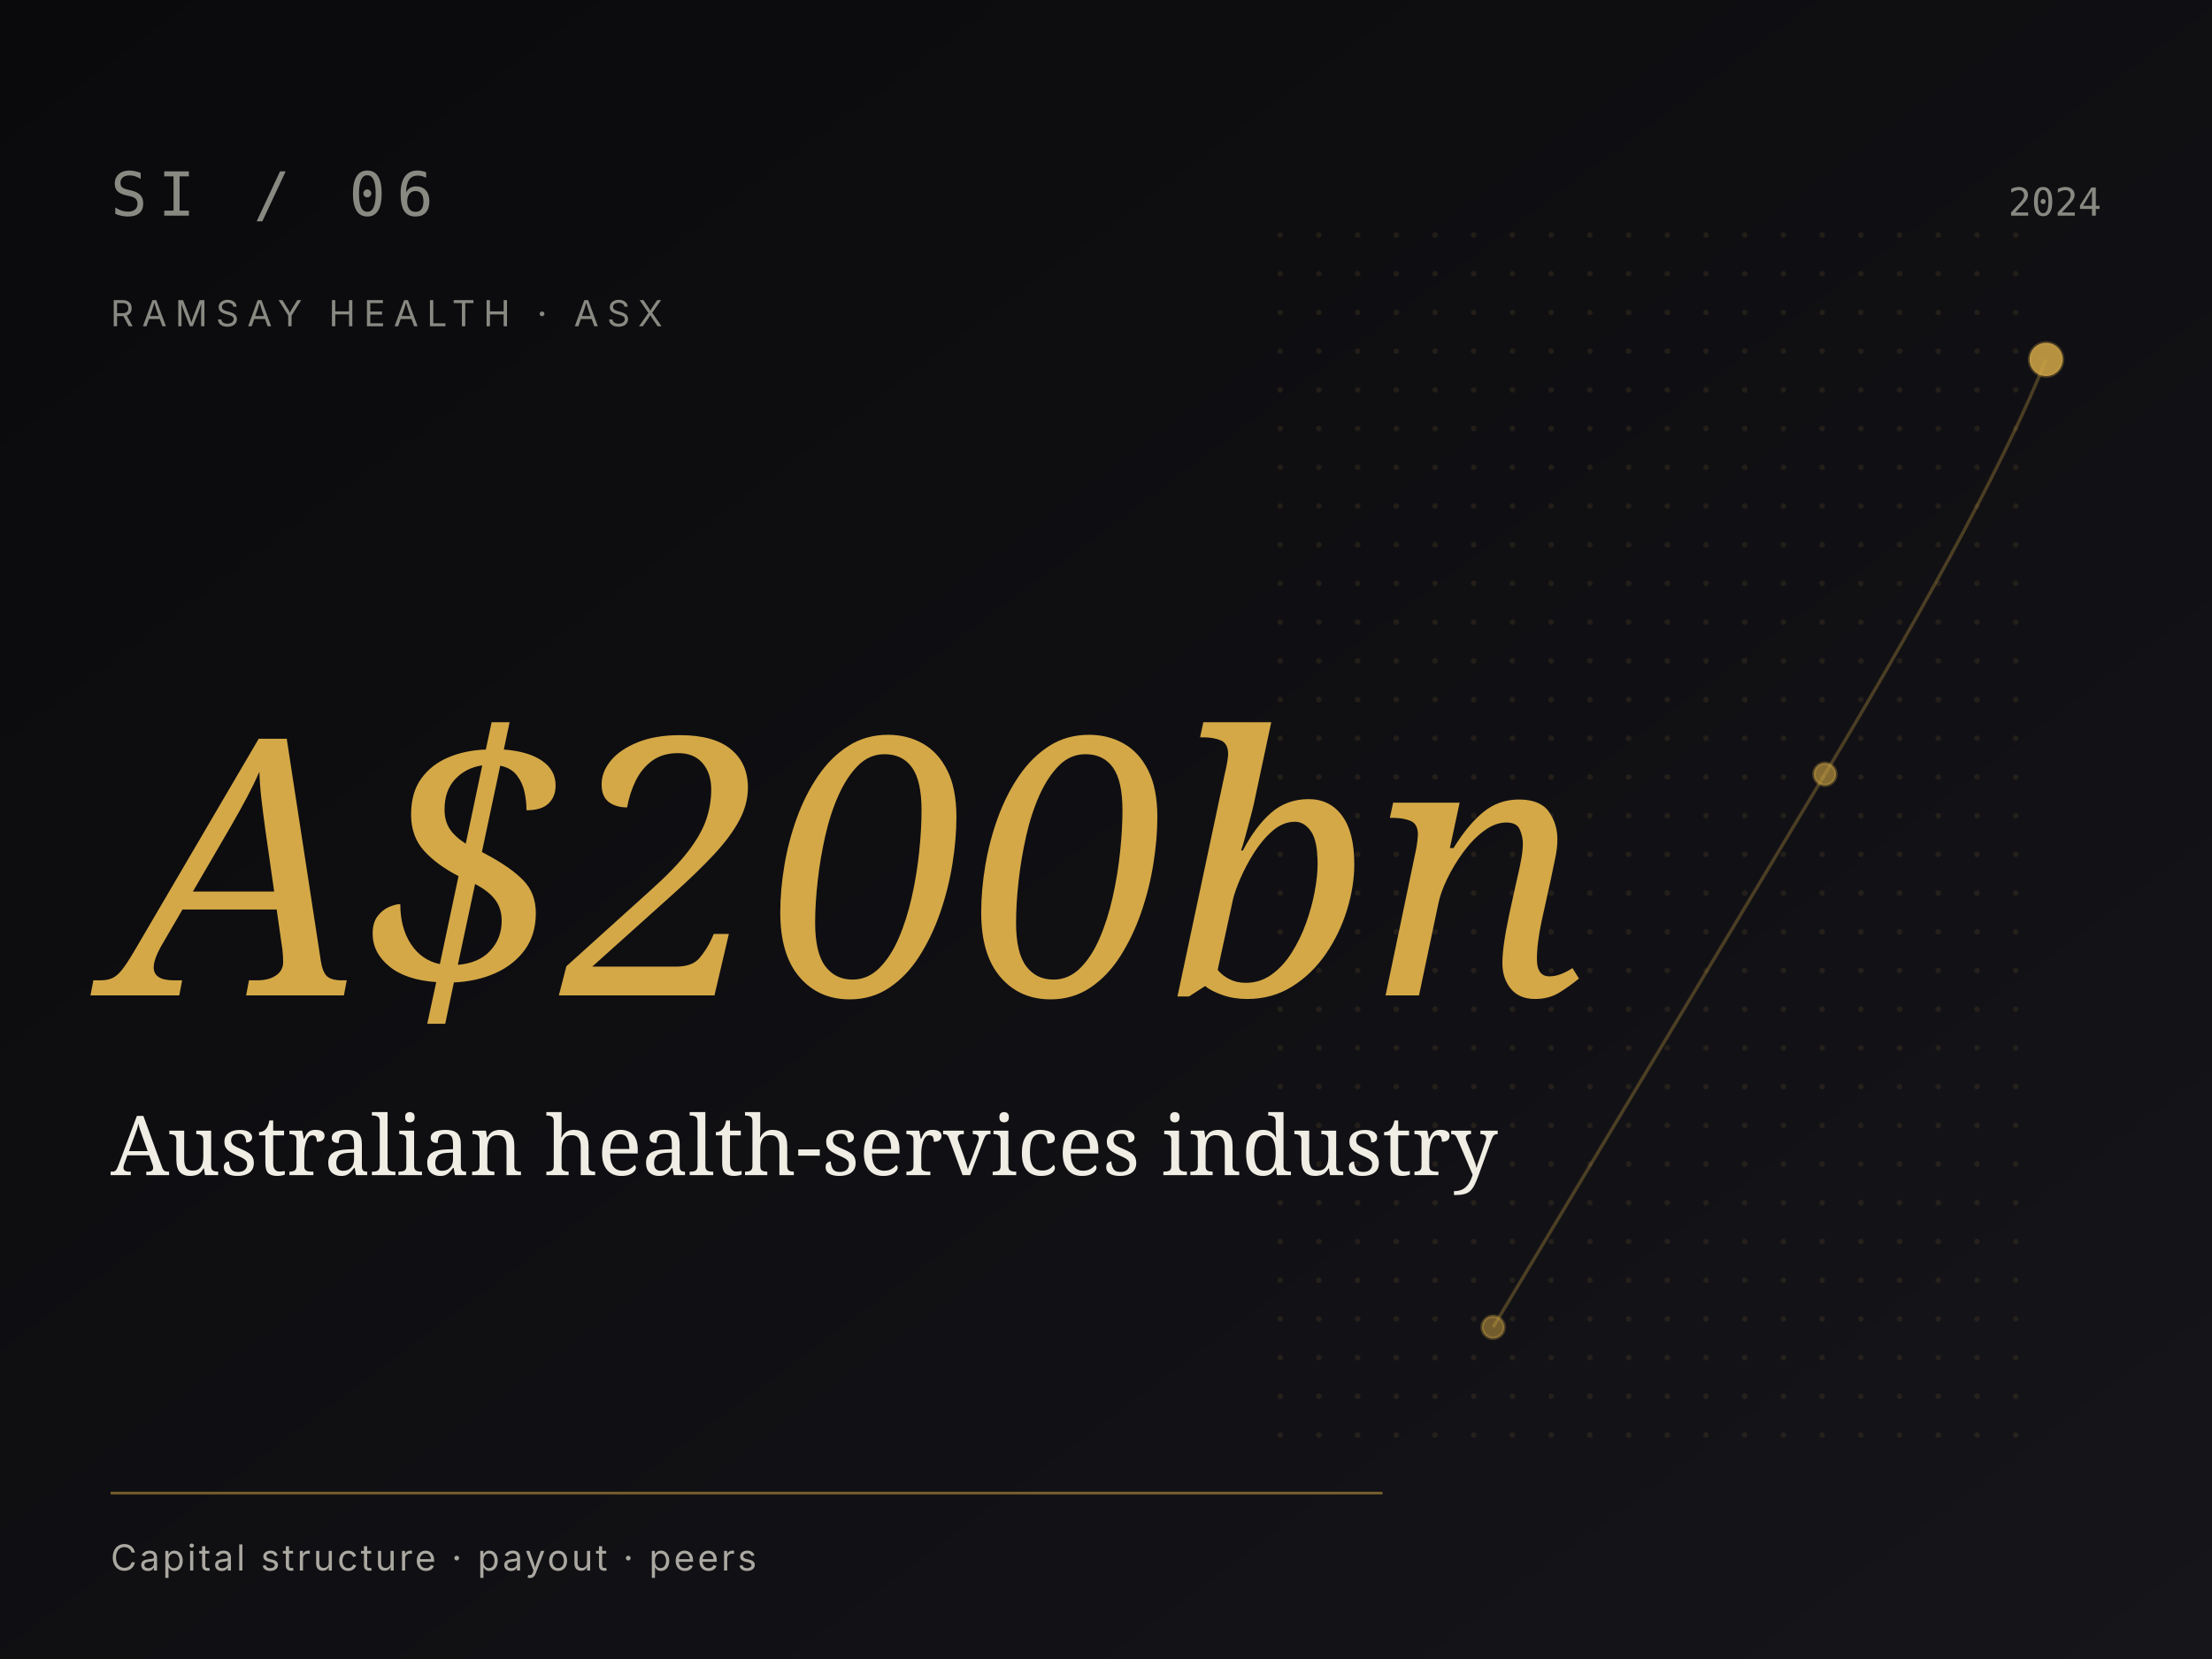
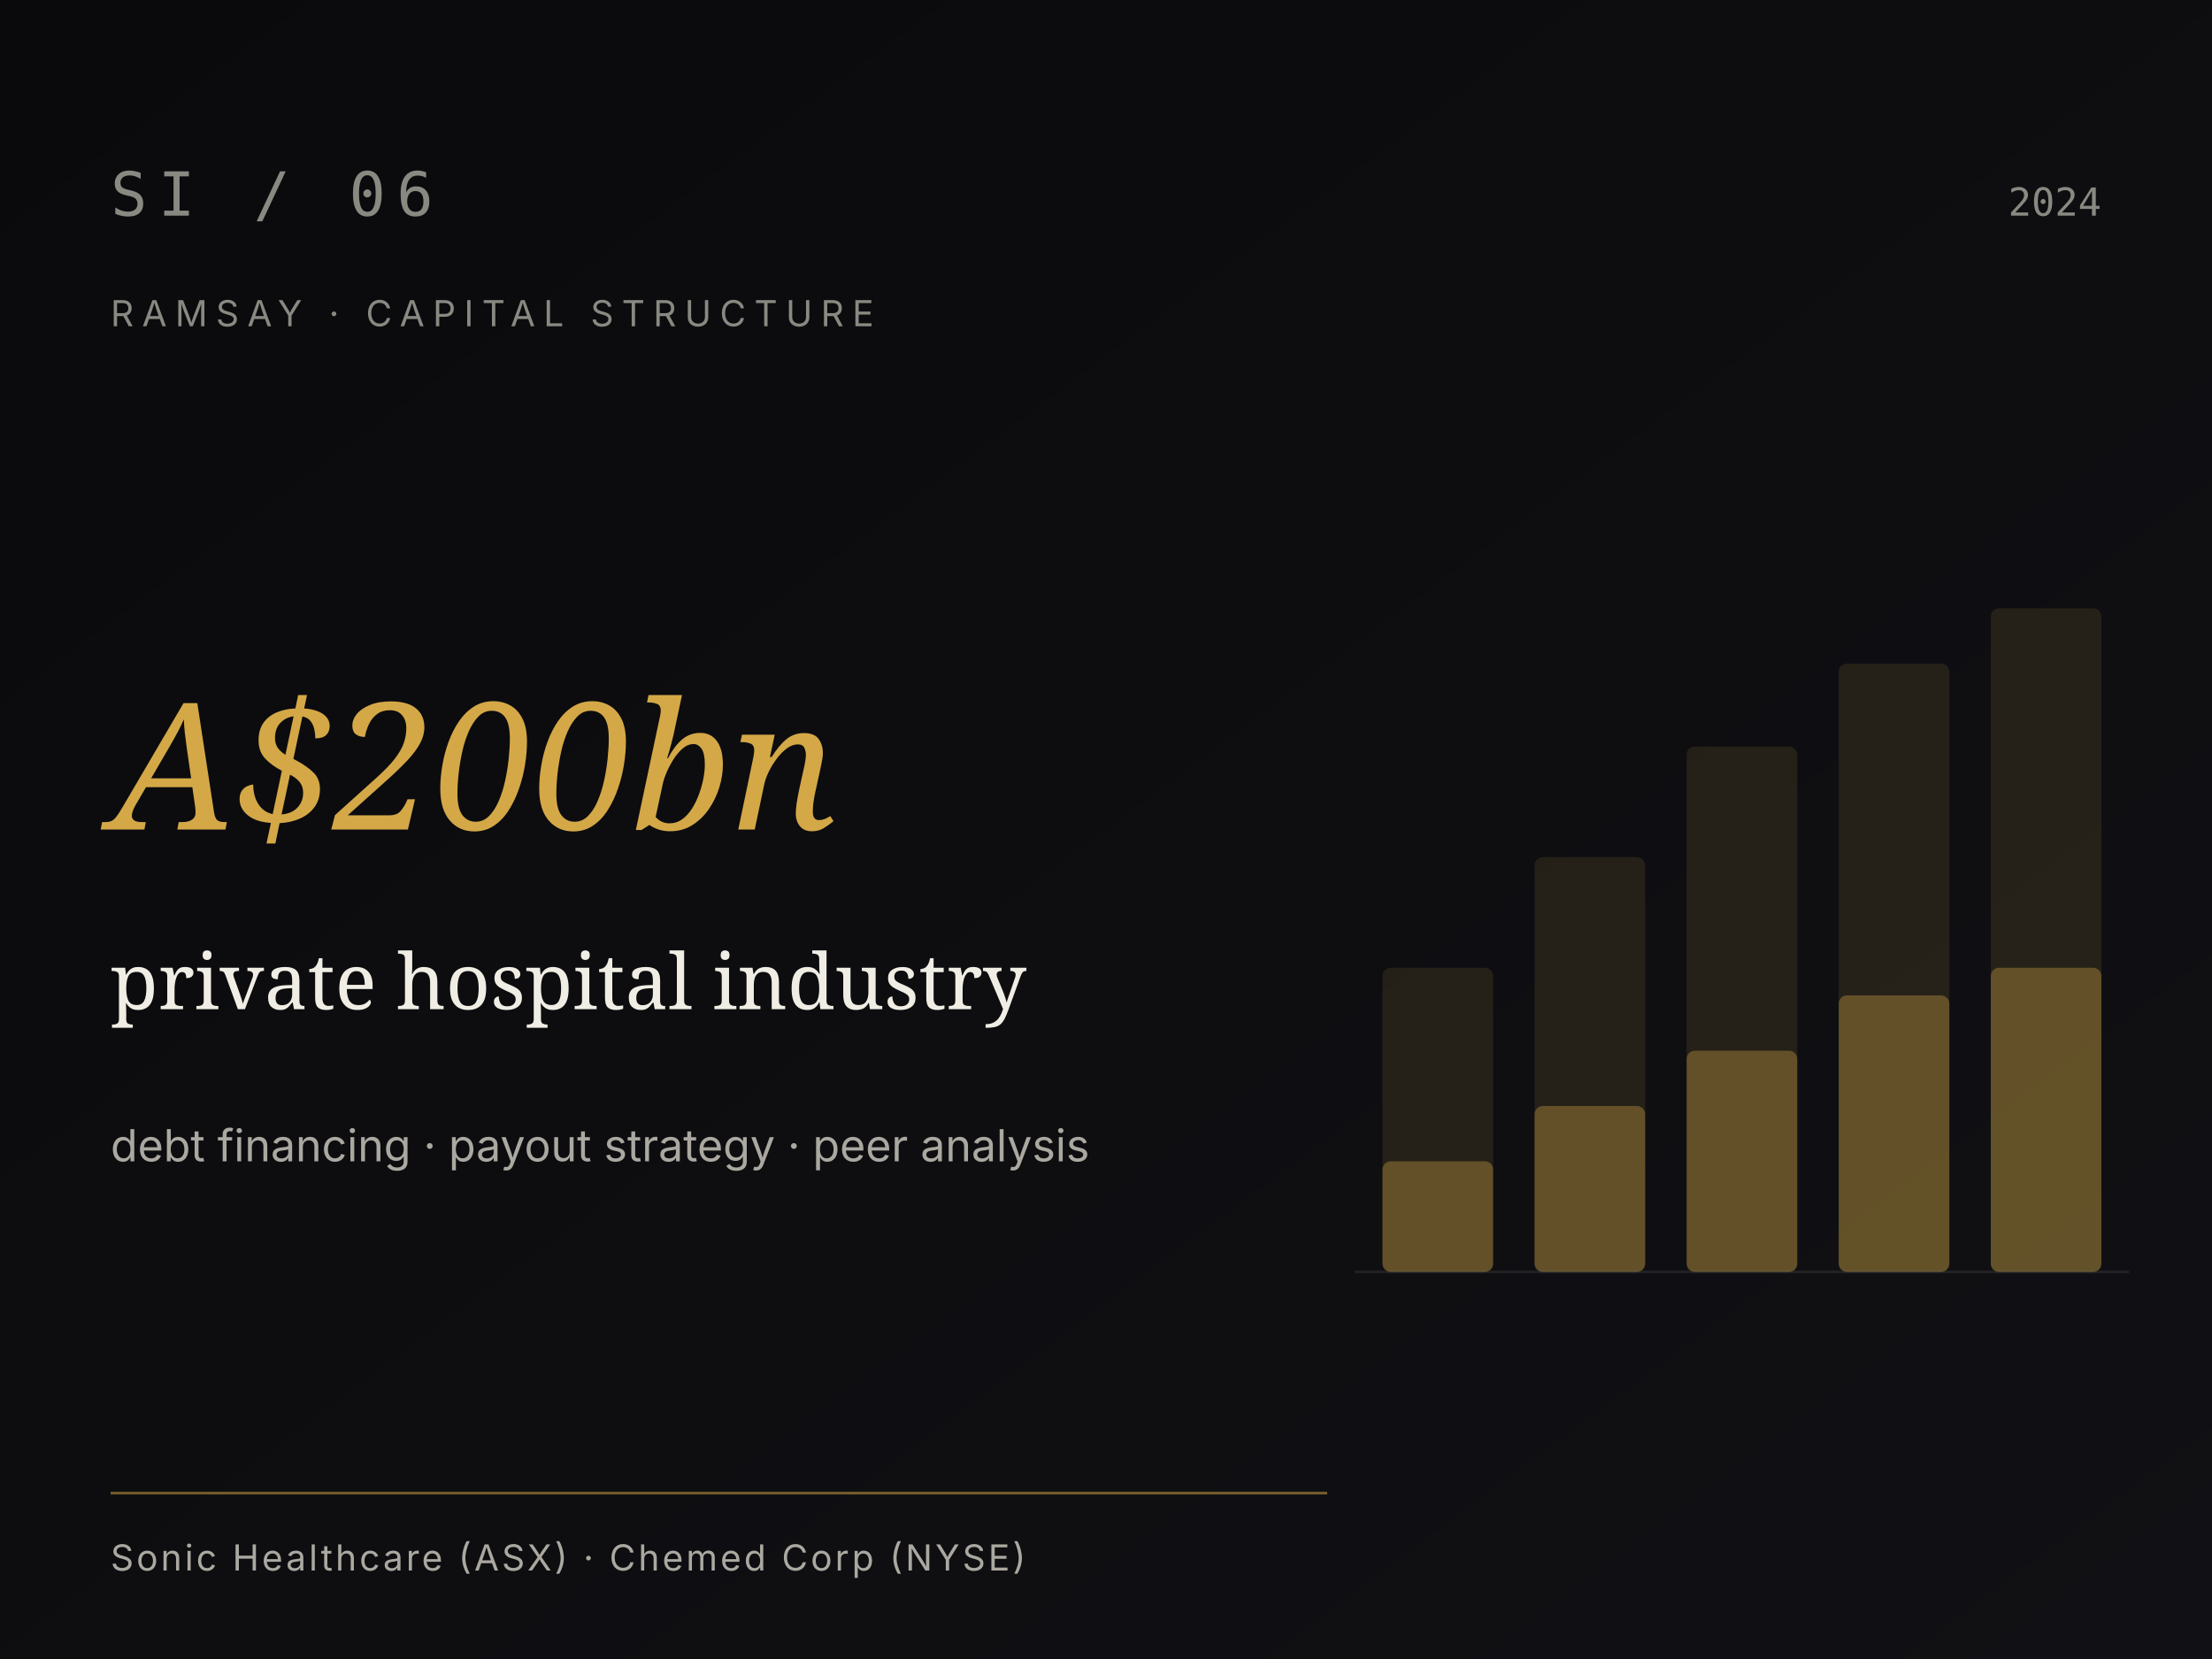
<svg xmlns="http://www.w3.org/2000/svg" viewBox="0 0 800 600" preserveAspectRatio="xMidYMid slice">
  <defs>
    <linearGradient id="bg-ramsay" x1="0" y1="0" x2="1" y2="1">
      <stop offset="0" stop-color="#0a0a0c" />
-       <stop offset="1" stop-color="#15151a" />
+       <stop offset="1" stop-color="#111115" />
    </linearGradient>
-     <pattern id="dots-ramsay" x="0" y="0" width="14" height="14" patternUnits="userSpaceOnUse">
-       <circle cx="1" cy="1" r="1" fill="#d4a847" fill-opacity="0.10" />
-     </pattern>
  </defs>
  <rect width="800" height="600" fill="url(#bg-ramsay)" />
-   <rect x="460" y="80" width="280" height="440" fill="url(#dots-ramsay)" />
-   <g stroke="#d4a847" stroke-opacity="0.3" stroke-width="1.2" fill="none">
-     <path d="M 540 480 Q 600 380, 660 280 T 740 130" />
-     <circle cx="540" cy="480" r="4" fill="#d4a847" fill-opacity="0.5" />
-     <circle cx="660" cy="280" r="4" fill="#d4a847" fill-opacity="0.6" />
-     <circle cx="740" cy="130" r="6" fill="#d4a847" fill-opacity="0.85" />
+   <g fill="#d4a847" fill-opacity="0.12">
+     <rect x="500" y="350" width="40" height="110" rx="3" />
+     <rect x="555" y="310" width="40" height="150" rx="3" />
+     <rect x="610" y="270" width="40" height="190" rx="3" />
+     <rect x="665" y="240" width="40" height="220" rx="3" />
+     <rect x="720" y="220" width="40" height="240" rx="3" />
  </g>
+   <g fill="#d4a847" fill-opacity="0.35">
+     <rect x="500" y="420" width="40" height="40" rx="3" />
+     <rect x="555" y="400" width="40" height="60" rx="3" />
+     <rect x="610" y="380" width="40" height="80" rx="3" />
+     <rect x="665" y="360" width="40" height="100" rx="3" />
+     <rect x="720" y="350" width="40" height="110" rx="3" />
+   </g>
+   <line x1="490" y1="460" x2="770" y2="460" stroke="#888a82" stroke-opacity="0.15" stroke-width="1" />
  <text x="40" y="78" font-family="'JetBrains Mono', monospace" font-size="22" letter-spacing="4" fill="#888a82">SI / 06</text>
  <text x="760" y="78" font-family="'JetBrains Mono', monospace" font-size="14" fill="#888a82" text-anchor="end">2024</text>
-   <text x="40" y="118" font-family="Inter, sans-serif" font-size="13" letter-spacing="3" fill="#888a82">RAMSAY HEALTH · ASX</text>
-   <text x="40" y="360" font-family="Fraunces, Georgia, serif" font-size="130" font-style="italic" font-weight="500" fill="#d4a847">A$200bn</text>
-   <text x="40" y="425" font-family="Fraunces, Georgia, serif" font-size="30" fill="#f0ede4">Australian health-services industry</text>
-   <line x1="40" y1="540" x2="500" y2="540" stroke="#d4a847" stroke-opacity="0.5" stroke-width="1" />
-   <text x="40" y="568" font-family="Inter, sans-serif" font-size="13" letter-spacing="1" fill="#aaa8a0">Capital structure · payout · peers</text>
+   <text x="40" y="118" font-family="Inter, sans-serif" font-size="13" letter-spacing="3" fill="#888a82">RAMSAY · CAPITAL STRUCTURE</text>
+   <text x="40" y="300" font-family="Fraunces, Georgia, serif" font-size="64" font-style="italic" font-weight="500" fill="#d4a847">A$200bn</text>
+   <text x="40" y="365" font-family="Fraunces, Georgia, serif" font-size="28" fill="#f0ede4">private hospital industry</text>
+   <text x="40" y="420" font-family="Inter, sans-serif" font-size="16" fill="#aaa8a0">debt financing · payout strategy · peer analysis</text>
+   <line x1="40" y1="540" x2="480" y2="540" stroke="#d4a847" stroke-opacity="0.5" stroke-width="1" />
+   <text x="40" y="568" font-family="Inter, sans-serif" font-size="13" letter-spacing="1" fill="#aaa8a0">Sonic Healthcare (ASX) · Chemed Corp (NYSE)</text>
</svg>
